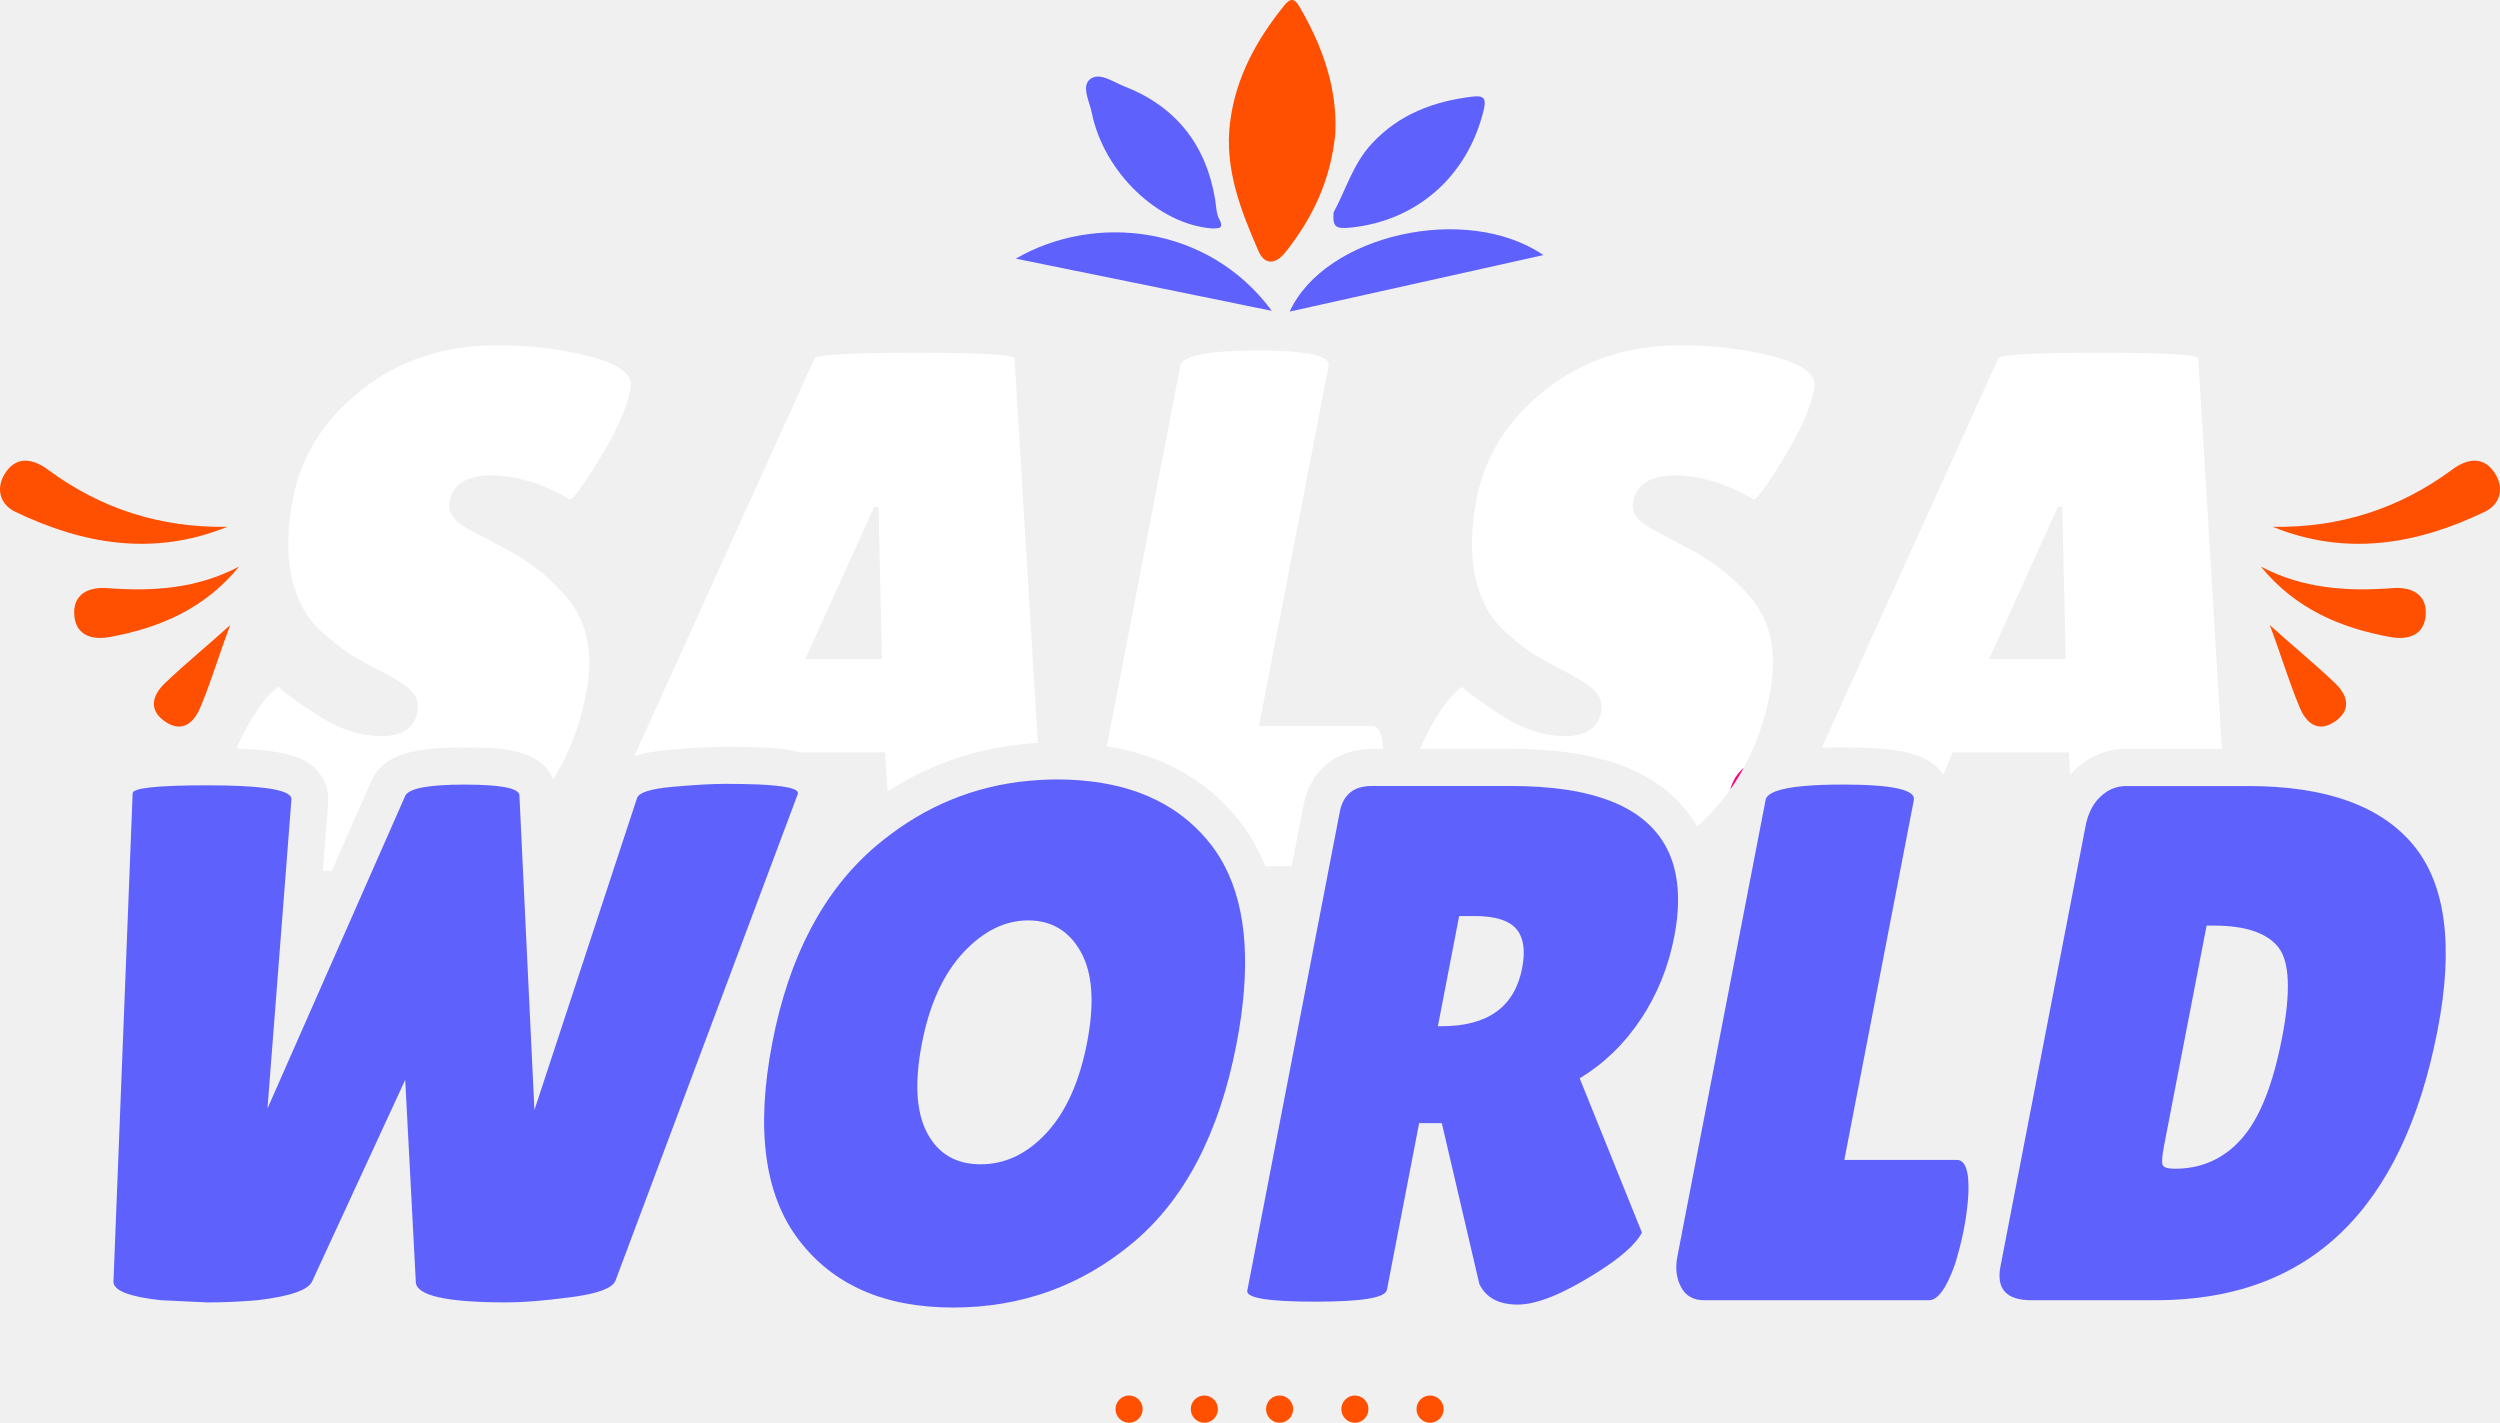
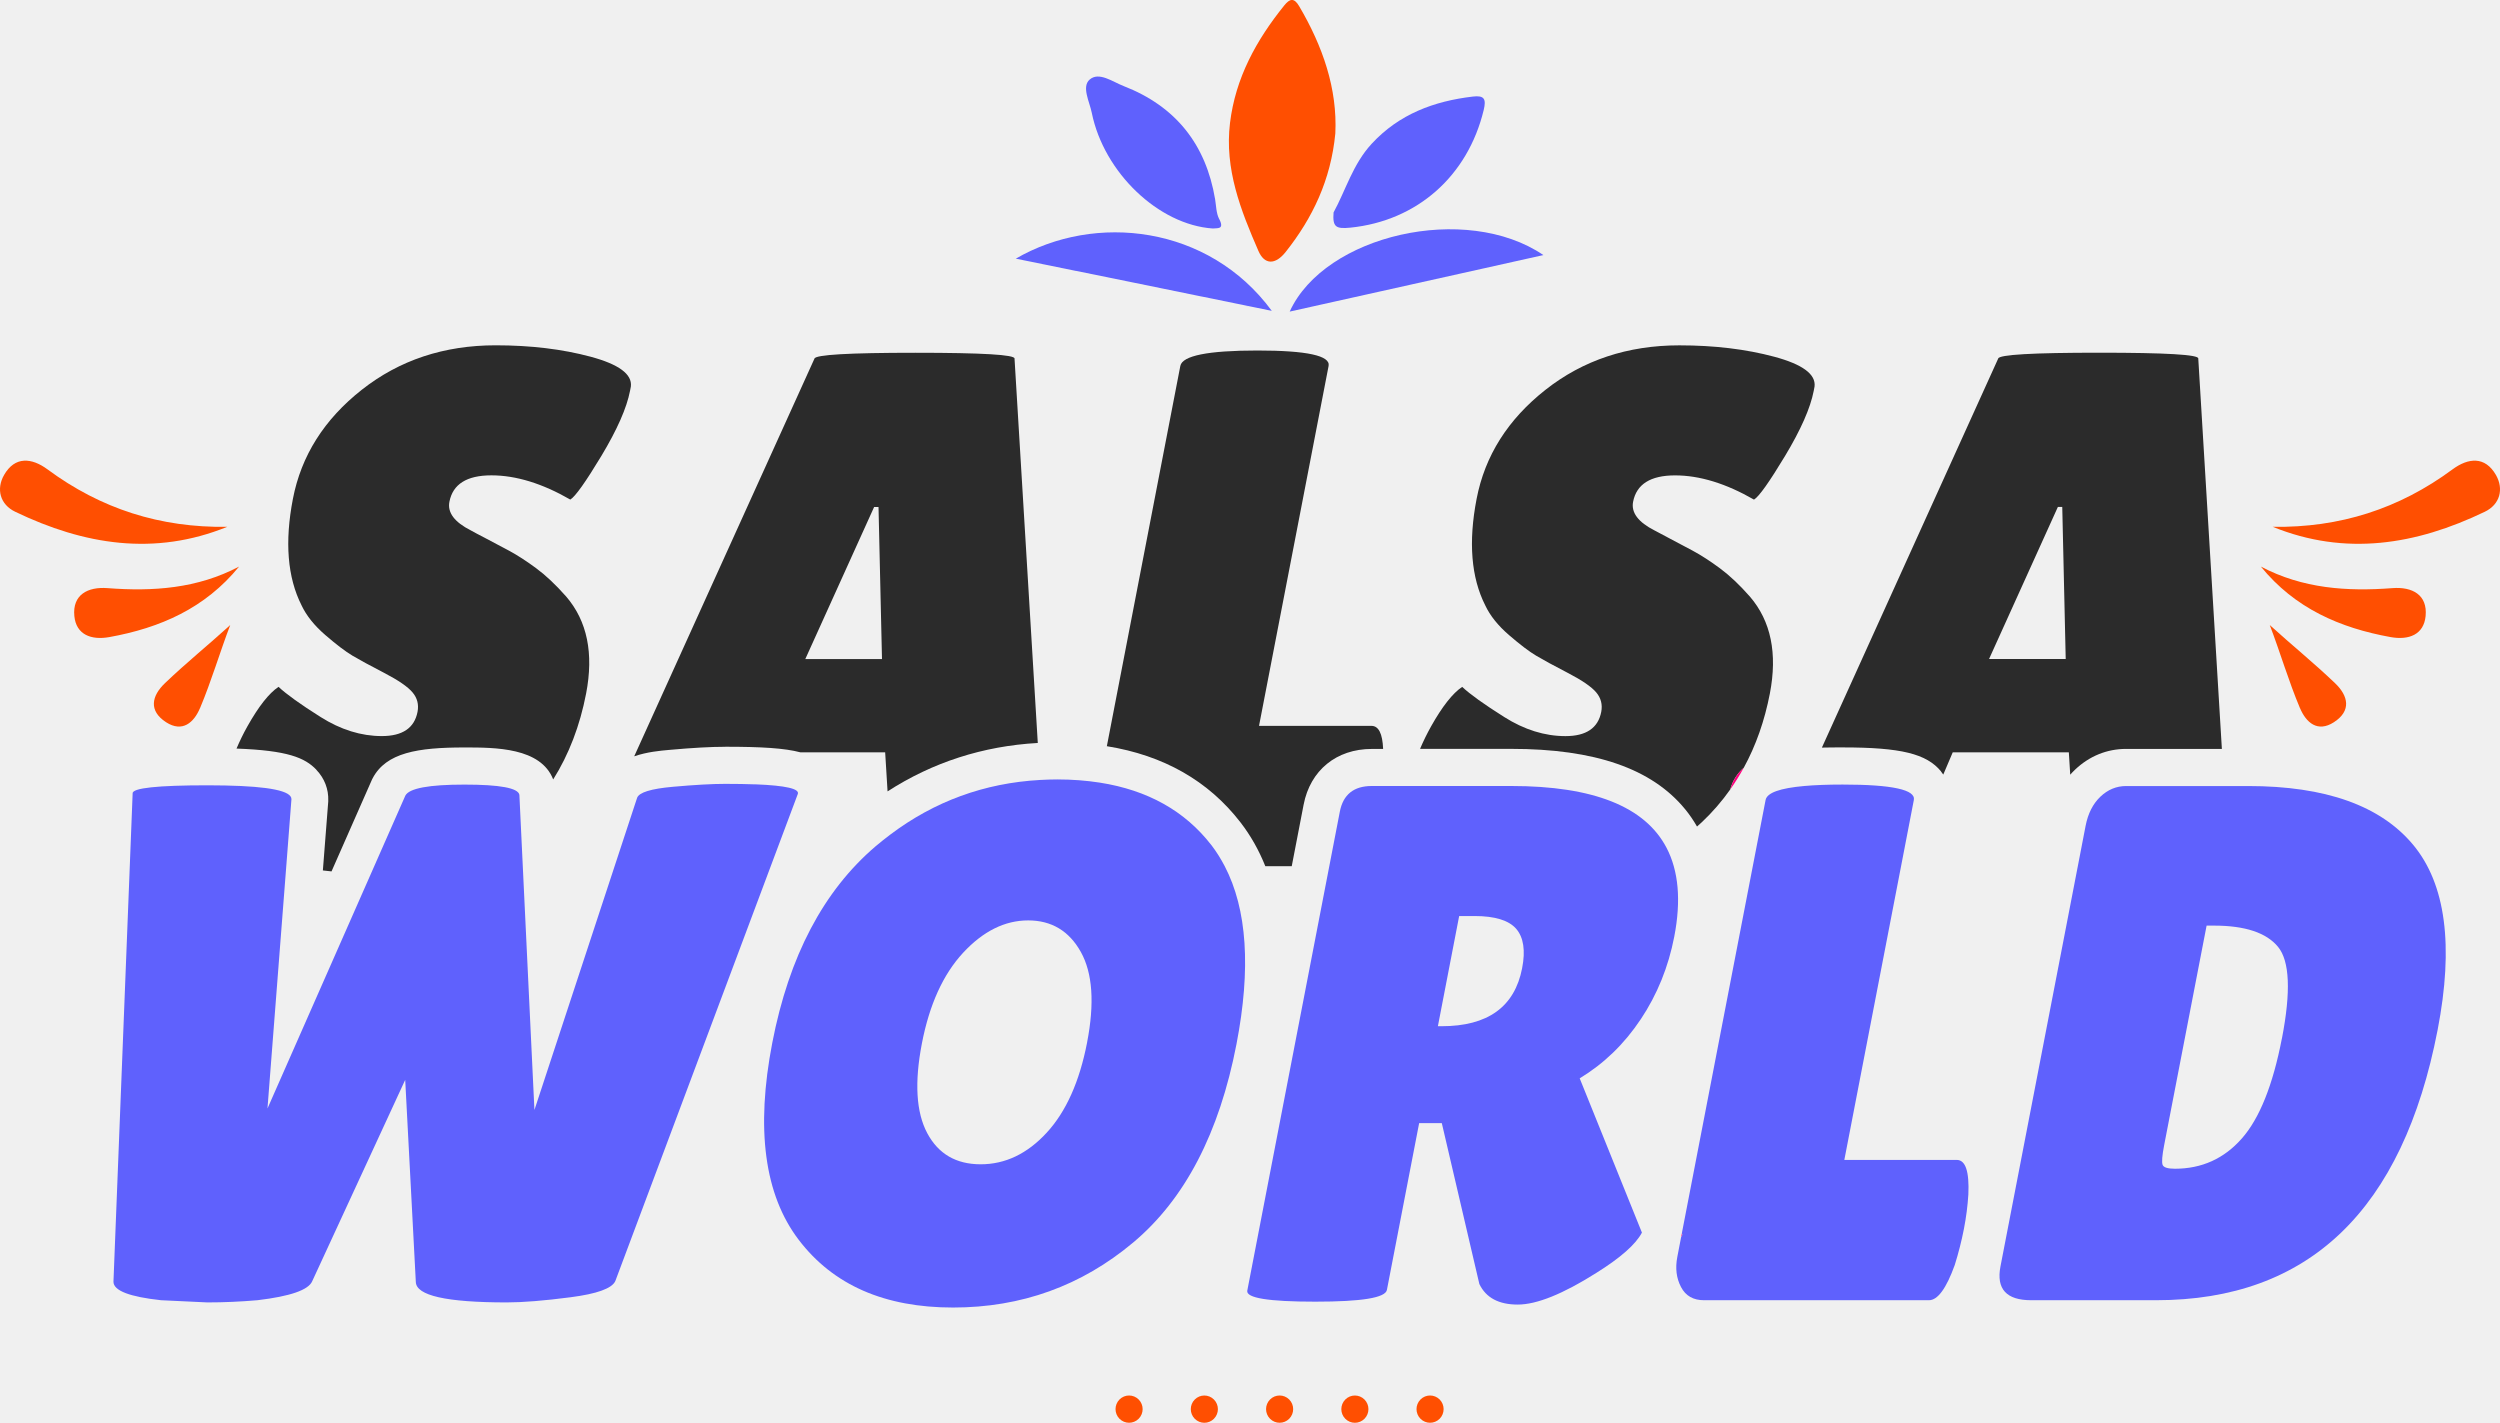
<svg xmlns="http://www.w3.org/2000/svg" width="123" height="70" viewBox="0 0 123 70" fill="none">
  <g clip-path="url(#clip0_141_280)">
    <path d="M56.022 69.803C56.283 69.541 56.283 69.117 56.022 68.855C55.762 68.593 55.34 68.593 55.079 68.855C54.819 69.117 54.819 69.541 55.079 69.803C55.34 70.065 55.762 70.065 56.022 69.803Z" fill="#FF4F01" />
    <path d="M59.725 69.804C59.986 69.542 59.986 69.118 59.725 68.856C59.465 68.594 59.043 68.594 58.782 68.856C58.522 69.118 58.522 69.542 58.782 69.804C59.043 70.066 59.465 70.066 59.725 69.804Z" fill="#FF4F01" />
    <path d="M63.429 69.803C63.689 69.541 63.689 69.117 63.429 68.855C63.168 68.593 62.746 68.593 62.486 68.855C62.225 69.117 62.225 69.541 62.486 69.803C62.746 70.065 63.168 70.065 63.429 69.803Z" fill="#FF4F01" />
    <path d="M67.132 69.804C67.392 69.542 67.392 69.118 67.132 68.856C66.871 68.594 66.449 68.594 66.189 68.856C65.928 69.118 65.928 69.542 66.189 69.804C66.449 70.066 66.871 70.066 67.132 69.804Z" fill="#FF4F01" />
    <path d="M70.831 69.803C71.091 69.541 71.091 69.117 70.831 68.855C70.57 68.593 70.148 68.593 69.888 68.855C69.627 69.117 69.627 69.541 69.888 69.803C70.148 70.065 70.57 70.065 70.831 69.803Z" fill="#FF4F01" />
    <path d="M11.18 25.92C7.602 27.373 4.131 26.807 0.75 25.179C-0.003 24.818 -0.195 24.057 0.202 23.367C0.735 22.438 1.559 22.518 2.34 23.095C4.964 25.035 7.885 25.97 11.18 25.92Z" fill="#FF4F01" />
    <path d="M11.763 27.875C10.092 29.928 7.876 30.894 5.38 31.345C4.481 31.507 3.745 31.221 3.658 30.31C3.556 29.259 4.322 28.861 5.289 28.936C7.526 29.107 9.706 28.961 11.763 27.875Z" fill="#FF4F01" />
    <path d="M9.838 34.842C9.54 35.55 8.976 36.052 8.172 35.534C7.296 34.968 7.464 34.234 8.116 33.612C9.15 32.621 10.268 31.717 11.328 30.752C10.811 32.106 10.402 33.508 9.84 34.844L9.838 34.842Z" fill="#FF4F01" />
    <path d="M111.82 25.92C115.399 27.373 118.87 26.807 122.251 25.179C123.004 24.818 123.196 24.057 122.799 23.367C122.265 22.438 121.441 22.518 120.661 23.095C118.037 25.035 115.116 25.97 111.82 25.92Z" fill="#FF4F01" />
    <path d="M111.234 27.875C112.906 29.928 115.121 30.894 117.618 31.345C118.516 31.507 119.253 31.221 119.34 30.31C119.442 29.259 118.676 28.861 117.709 28.936C115.471 29.107 113.292 28.961 111.234 27.875Z" fill="#FF4F01" />
    <path d="M113.162 34.842C113.459 35.55 114.024 36.052 114.827 35.534C115.704 34.968 115.535 34.234 114.884 33.612C113.849 32.621 112.732 31.717 111.672 30.752C112.189 32.106 112.597 33.508 113.16 34.844L113.162 34.842Z" fill="#FF4F01" />
    <path d="M63.187 0.266C61.813 1.969 60.784 3.833 60.516 6.053C60.242 8.318 61.044 10.347 61.916 12.35C62.212 13.029 62.742 13.045 63.256 12.395C64.579 10.725 65.475 8.86 65.698 6.567C65.805 4.368 65.081 2.278 63.918 0.303C63.662 -0.131 63.453 -0.062 63.188 0.265L63.187 0.266Z" fill="#FF4F01" />
    <path d="M67.487 7.073C66.561 8.073 66.204 9.371 65.611 10.453C65.56 11.158 65.709 11.275 66.444 11.2C69.732 10.862 72.216 8.654 72.998 5.414C73.129 4.872 73.031 4.684 72.464 4.751C70.55 4.977 68.837 5.613 67.485 7.075L67.487 7.073Z" fill="#5F61FD" />
    <path d="M59.981 10.771C59.836 10.488 59.837 10.127 59.783 9.8C59.328 7.089 57.832 5.224 55.285 4.235C54.739 4.023 54.071 3.517 53.613 3.913C53.205 4.267 53.604 4.999 53.715 5.549C54.308 8.48 56.992 11.057 59.667 11.242C59.879 11.211 60.264 11.316 59.984 10.771H59.981Z" fill="#5F61FD" />
    <path d="M63.455 15.33L64.518 15.093L73.069 13.189L74.582 12.851L75.936 12.55C72.131 9.96 65.172 11.554 63.453 15.33H63.455Z" fill="#5F61FD" />
    <path d="M52.942 13.328L56.344 14.021L59.158 14.597H59.166L61.278 15.029C61.332 15.064 61.389 15.097 61.445 15.124C61.389 15.097 61.332 15.066 61.278 15.029L62.572 15.294C59.471 11.079 53.874 10.459 49.977 12.726L51.328 13.001L52.94 13.33L52.942 13.328Z" fill="#5F61FD" />
-     <path d="M15.565 37.876C15.963 38.29 16.17 38.827 16.15 39.391V39.429L15.885 42.826C16.024 42.844 16.168 42.859 16.311 42.873L18.305 38.347L18.334 38.292C18.997 37.029 20.552 36.775 22.847 36.775C24.368 36.775 26.602 36.775 27.217 38.348C27.99 37.118 28.531 35.709 28.837 34.121C29.218 32.146 28.892 30.556 27.856 29.35C27.344 28.771 26.854 28.308 26.382 27.959C25.91 27.61 25.464 27.32 25.041 27.092C24.619 26.864 24.243 26.665 23.916 26.495C23.59 26.327 23.339 26.194 23.167 26.097C22.359 25.689 22.007 25.218 22.111 24.688C22.278 23.821 22.967 23.387 24.176 23.387C25.384 23.387 26.68 23.785 28.059 24.579C28.302 24.435 28.812 23.717 29.589 22.429C30.363 21.14 30.834 20.074 30.997 19.231C31.011 19.158 31.024 19.087 31.039 19.014C31.108 18.411 30.447 17.924 29.057 17.55C27.667 17.177 26.112 16.989 24.386 16.989C21.848 16.989 19.652 17.718 17.801 19.176C15.95 20.634 14.82 22.423 14.411 24.542C14.001 26.663 14.143 28.41 14.836 29.782C15.074 30.288 15.464 30.777 16.008 31.246C16.552 31.715 16.995 32.053 17.34 32.258C17.683 32.462 18.204 32.745 18.901 33.106C19.597 33.468 20.062 33.787 20.296 34.065C20.53 34.342 20.612 34.661 20.543 35.023C20.389 35.819 19.802 36.215 18.786 36.215C17.77 36.215 16.763 35.903 15.77 35.275C14.778 34.649 14.088 34.154 13.704 33.793C13.235 34.106 12.727 34.751 12.179 35.725C11.972 36.092 11.793 36.461 11.637 36.83C14.148 36.921 14.999 37.279 15.565 37.87V37.876Z" fill="white" />
-     <path d="M35.682 36.74C37.474 36.74 38.61 36.81 39.376 37.014H43.55L43.668 38.936C45.889 37.503 48.366 36.706 51.059 36.554L49.915 17.645C49.953 17.453 48.33 17.356 45.049 17.356C41.768 17.356 40.107 17.453 40.071 17.645L31.203 37.211C31.82 36.996 32.477 36.934 32.94 36.894C34.081 36.791 34.977 36.742 35.68 36.742L35.682 36.74ZM43.007 24.944H43.223L43.394 32.425H39.621L43.007 24.944Z" fill="white" />
-     <path d="M61.033 40.462C61.53 41.106 61.937 41.824 62.253 42.616H63.554L64.138 39.59C64.465 37.898 65.751 36.848 67.493 36.848H68.05C68.019 36.092 67.829 35.713 67.477 35.713H61.944L65.367 18.004C65.465 17.499 64.298 17.245 61.866 17.245C59.434 17.245 58.17 17.499 58.072 18.004L54.457 36.713C57.242 37.162 59.451 38.414 61.033 40.462Z" fill="white" />
-     <path d="M82.909 39.814C83.128 40.082 83.323 40.367 83.493 40.666C83.575 40.595 83.658 40.522 83.736 40.447C84.257 39.955 84.72 39.418 85.128 38.841C85.248 38.396 85.482 38.045 85.794 37.772C86.389 36.684 86.817 35.468 87.077 34.123C87.458 32.148 87.131 30.558 86.095 29.352C85.584 28.773 85.094 28.31 84.622 27.961C84.15 27.612 83.704 27.322 83.281 27.094C82.858 26.866 82.482 26.667 82.156 26.497C81.829 26.329 81.579 26.196 81.406 26.099C80.599 25.69 80.247 25.219 80.348 24.69C80.515 23.823 81.205 23.389 82.413 23.389C83.622 23.389 84.918 23.787 86.297 24.581C86.54 24.436 87.05 23.719 87.826 22.43C88.601 21.142 89.071 20.076 89.235 19.233C89.249 19.16 89.262 19.088 89.276 19.015C89.345 18.413 88.685 17.926 87.295 17.552C85.905 17.179 84.35 16.991 82.624 16.991C80.085 16.991 77.89 17.72 76.039 19.178C74.188 20.636 73.057 22.425 72.649 24.544C72.239 26.665 72.38 28.412 73.074 29.784C73.311 30.29 73.701 30.779 74.246 31.248C74.79 31.717 75.233 32.055 75.578 32.259C75.921 32.464 76.442 32.747 77.138 33.108C77.835 33.469 78.3 33.789 78.534 34.066C78.768 34.344 78.85 34.663 78.781 35.025C78.626 35.82 78.04 36.217 77.022 36.217C76.004 36.217 74.999 35.904 74.006 35.276C73.014 34.651 72.324 34.156 71.939 33.794C71.471 34.108 70.963 34.753 70.415 35.727C70.207 36.098 70.025 36.47 69.867 36.844H74.351C78.47 36.844 81.268 37.815 82.905 39.81L82.909 39.814Z" fill="white" />
-     <path d="M95.498 37.958C95.538 38.007 95.574 38.058 95.609 38.109L96.075 37.014H101.787L101.855 38.115C101.929 38.031 102.007 37.949 102.09 37.87C102.794 37.2 103.664 36.846 104.607 36.846H109.316L108.155 17.641C108.193 17.449 106.569 17.353 103.288 17.353C100.007 17.353 98.347 17.449 98.311 17.641L89.637 36.782C89.996 36.773 90.343 36.773 90.664 36.773C93.52 36.773 94.785 37.082 95.5 37.954L95.498 37.958ZM101.633 32.424H97.861L101.247 24.942H101.463" fill="white" />
+     <path d="M15.565 37.876C15.963 38.29 16.17 38.827 16.15 39.391V39.429L15.885 42.826C16.024 42.844 16.168 42.859 16.311 42.873L18.305 38.347L18.334 38.292C18.997 37.029 20.552 36.775 22.847 36.775C24.368 36.775 26.602 36.775 27.217 38.348C27.99 37.118 28.531 35.709 28.837 34.121C29.218 32.146 28.892 30.556 27.856 29.35C27.344 28.771 26.854 28.308 26.382 27.959C25.91 27.61 25.464 27.32 25.041 27.092C24.619 26.864 24.243 26.665 23.916 26.495C23.59 26.327 23.339 26.194 23.167 26.097C22.359 25.689 22.007 25.218 22.111 24.688C22.278 23.821 22.967 23.387 24.176 23.387C25.384 23.387 26.68 23.785 28.059 24.579C28.302 24.435 28.812 23.717 29.589 22.429C30.363 21.14 30.834 20.074 30.997 19.231C31.011 19.158 31.024 19.087 31.039 19.014C31.108 18.411 30.447 17.924 29.057 17.55C27.667 17.177 26.112 16.989 24.386 16.989C21.848 16.989 19.652 17.718 17.801 19.176C15.95 20.634 14.82 22.423 14.411 24.542C14.001 26.663 14.143 28.41 14.836 29.782C15.074 30.288 15.464 30.777 16.008 31.246C16.552 31.715 16.995 32.053 17.34 32.258C17.683 32.462 18.204 32.745 18.901 33.106C19.597 33.468 20.062 33.787 20.296 34.065C20.53 34.342 20.612 34.661 20.543 35.023C20.389 35.819 19.802 36.215 18.786 36.215C17.77 36.215 16.763 35.903 15.77 35.275C14.778 34.649 14.088 34.154 13.704 33.793C13.235 34.106 12.727 34.751 12.179 35.725C11.972 36.092 11.793 36.461 11.637 36.83C14.148 36.921 14.999 37.279 15.565 37.87V37.876Z" fill="#2b2b2b" />
+     <path d="M35.682 36.74C37.474 36.74 38.61 36.81 39.376 37.014H43.55L43.668 38.936C45.889 37.503 48.366 36.706 51.059 36.554L49.915 17.645C49.953 17.453 48.33 17.356 45.049 17.356C41.768 17.356 40.107 17.453 40.071 17.645L31.203 37.211C31.82 36.996 32.477 36.934 32.94 36.894C34.081 36.791 34.977 36.742 35.68 36.742L35.682 36.74ZM43.007 24.944H43.223L43.394 32.425H39.621L43.007 24.944Z" fill="#2b2b2b" />
+     <path d="M61.033 40.462C61.53 41.106 61.937 41.824 62.253 42.616H63.554L64.138 39.59C64.465 37.898 65.751 36.848 67.493 36.848H68.05C68.019 36.092 67.829 35.713 67.477 35.713H61.944L65.367 18.004C65.465 17.499 64.298 17.245 61.866 17.245C59.434 17.245 58.17 17.499 58.072 18.004L54.457 36.713C57.242 37.162 59.451 38.414 61.033 40.462Z" fill="#2b2b2b" />
+     <path d="M82.909 39.814C83.128 40.082 83.323 40.367 83.493 40.666C83.575 40.595 83.658 40.522 83.736 40.447C84.257 39.955 84.72 39.418 85.128 38.841C85.248 38.396 85.482 38.045 85.794 37.772C86.389 36.684 86.817 35.468 87.077 34.123C87.458 32.148 87.131 30.558 86.095 29.352C85.584 28.773 85.094 28.31 84.622 27.961C84.15 27.612 83.704 27.322 83.281 27.094C82.858 26.866 82.482 26.667 82.156 26.497C81.829 26.329 81.579 26.196 81.406 26.099C80.599 25.69 80.247 25.219 80.348 24.69C80.515 23.823 81.205 23.389 82.413 23.389C83.622 23.389 84.918 23.787 86.297 24.581C86.54 24.436 87.05 23.719 87.826 22.43C88.601 21.142 89.071 20.076 89.235 19.233C89.249 19.16 89.262 19.088 89.276 19.015C89.345 18.413 88.685 17.926 87.295 17.552C85.905 17.179 84.35 16.991 82.624 16.991C80.085 16.991 77.89 17.72 76.039 19.178C74.188 20.636 73.057 22.425 72.649 24.544C72.239 26.665 72.38 28.412 73.074 29.784C73.311 30.29 73.701 30.779 74.246 31.248C74.79 31.717 75.233 32.055 75.578 32.259C75.921 32.464 76.442 32.747 77.138 33.108C77.835 33.469 78.3 33.789 78.534 34.066C78.768 34.344 78.85 34.663 78.781 35.025C78.626 35.82 78.04 36.217 77.022 36.217C76.004 36.217 74.999 35.904 74.006 35.276C73.014 34.651 72.324 34.156 71.939 33.794C71.471 34.108 70.963 34.753 70.415 35.727C70.207 36.098 70.025 36.47 69.867 36.844H74.351C78.47 36.844 81.268 37.815 82.905 39.81L82.909 39.814Z" fill="#2b2b2b" />
+     <path d="M95.498 37.958C95.538 38.007 95.574 38.058 95.609 38.109L96.075 37.014H101.787L101.855 38.115C101.929 38.031 102.007 37.949 102.09 37.87C102.794 37.2 103.664 36.846 104.607 36.846H109.316L108.155 17.641C108.193 17.449 106.569 17.353 103.288 17.353C100.007 17.353 98.347 17.449 98.311 17.641L89.637 36.782C89.996 36.773 90.343 36.773 90.664 36.773C93.52 36.773 94.785 37.082 95.5 37.954L95.498 37.958ZM101.633 32.424H97.861L101.247 24.942H101.463" fill="#2b2b2b" />
    <path d="M85.129 38.841C85.37 38.5 85.592 38.142 85.795 37.772C85.483 38.045 85.249 38.396 85.129 38.841Z" fill="#FF007D" />
    <path d="M82.749 60.677L82.711 60.877L82.778 60.748L82.749 60.677Z" fill="#FF007D" />
    <path d="M37.165 38.591C36.735 38.575 36.244 38.566 35.681 38.566C35.035 38.566 34.175 38.615 33.102 38.71C32.03 38.806 31.444 38.987 31.346 39.252L30.273 42.514L26.294 54.611L25.612 40.334L25.554 39.108C25.499 38.77 24.597 38.602 22.85 38.602C21.102 38.602 20.132 38.783 19.943 39.144L18.255 42.975L13.16 54.538L14.096 42.472L14.339 39.323C14.354 38.916 13.265 38.69 11.08 38.646C10.814 38.64 10.532 38.637 10.231 38.637C7.74 38.637 6.504 38.77 6.526 39.035L5.582 63.068C5.593 63.502 6.375 63.803 7.923 63.971L10.202 64.079C11.017 64.079 11.837 64.042 12.666 63.971C14.285 63.778 15.183 63.466 15.363 63.031L19.936 53.129L20.458 63.068C20.471 63.743 21.963 64.079 24.933 64.079C25.724 64.079 26.77 63.995 28.072 63.825C29.373 63.657 30.108 63.391 30.273 63.029L39.25 39.069C39.357 38.808 38.661 38.648 37.167 38.589L37.165 38.591Z" fill="#5F61FD" />
    <path d="M59.602 41.583C58.299 39.898 56.466 38.874 54.111 38.505C53.452 38.403 52.757 38.348 52.017 38.348C51.73 38.348 51.449 38.359 51.167 38.374C48.431 38.527 45.974 39.425 43.796 41.066C43.555 41.249 43.316 41.437 43.081 41.636C40.514 43.828 38.819 47.051 37.997 51.302C37.175 55.555 37.61 58.789 39.301 61.005C40.993 63.223 43.52 64.331 46.887 64.331C50.253 64.331 53.207 63.265 55.751 61.133C58.295 59.001 59.99 55.748 60.834 51.375C61.554 47.65 61.358 44.731 60.255 42.614C60.062 42.247 59.847 41.9 59.602 41.581V41.583ZM53.486 51.286C53.114 53.213 52.45 54.695 51.496 55.73C50.541 56.767 49.458 57.283 48.249 57.283C47.041 57.283 46.163 56.772 45.618 55.747C45.074 54.723 44.987 53.253 45.357 51.337C45.727 49.422 46.404 47.935 47.387 46.874C48.371 45.814 49.438 45.284 50.587 45.284C51.735 45.284 52.601 45.803 53.178 46.838C53.755 47.874 53.858 49.355 53.486 51.282V51.286Z" fill="#5F61FD" />
    <path d="M80.726 50.147C81.536 48.931 82.086 47.575 82.374 46.08C82.717 44.306 82.588 42.851 81.995 41.714C80.937 39.686 78.391 38.671 74.355 38.671H67.492C66.605 38.671 66.081 39.093 65.919 39.936L65.402 42.614L61.366 63.5C61.297 63.862 62.411 64.042 64.711 64.042C67.01 64.042 68.16 63.851 68.236 63.464L69.822 55.259H70.937L72.784 63.173C73.109 63.849 73.738 64.185 74.673 64.185C75.607 64.185 76.892 63.666 78.531 62.632C79.728 61.885 80.48 61.222 80.783 60.644L77.721 53.054C78.915 52.332 79.917 51.362 80.726 50.145V50.147ZM74.889 47.635C74.52 49.539 73.199 50.49 70.924 50.49H70.744L71.791 45.069H72.546C73.551 45.069 74.236 45.281 74.599 45.7C74.96 46.122 75.058 46.766 74.889 47.633V47.635Z" fill="#5F61FD" />
    <path d="M96.273 57.068H90.741L93.637 42.077L94.161 39.36C94.259 38.854 93.092 38.6 90.661 38.6C89.926 38.6 89.3 38.624 88.779 38.67C87.574 38.776 86.935 39.005 86.867 39.36L82.747 60.677L82.776 60.748L82.709 60.877L82.524 61.839C82.417 62.394 82.477 62.887 82.706 63.321C82.932 63.756 83.31 63.971 83.838 63.971H94.903C95.335 63.971 95.758 63.393 96.174 62.237C96.362 61.635 96.511 61.045 96.624 60.467C96.736 59.888 96.809 59.322 96.843 58.767C96.894 57.636 96.704 57.068 96.273 57.068Z" fill="#5F61FD" />
    <path d="M118.727 41.565C117.122 39.637 114.417 38.673 110.608 38.673H104.607C104.128 38.673 103.705 38.849 103.339 39.197C102.972 39.548 102.731 40.022 102.613 40.624L102.321 42.139L98.423 62.308C98.209 63.416 98.713 63.971 99.934 63.971H106.079C113.6 63.971 118.217 59.538 119.931 50.672C120.732 46.529 120.331 43.494 118.727 41.565ZM112.27 51.087C111.826 53.388 111.167 55.033 110.292 56.02C109.419 57.008 108.323 57.502 107.006 57.502C106.647 57.502 106.443 57.437 106.398 57.304C106.353 57.172 106.378 56.851 106.476 56.345L108.565 45.54H108.924C110.457 45.54 111.51 45.89 112.081 46.587C112.653 47.287 112.717 48.787 112.272 51.087H112.27Z" fill="#5F61FD" />
  </g>
  <defs>
    <clipPath id="clip0_141_280">
-       <rect width="123" height="70" fill="white" />
+       <rect width="123" height="70" fill="#2b2b2b" />
    </clipPath>
  </defs>
</svg>
